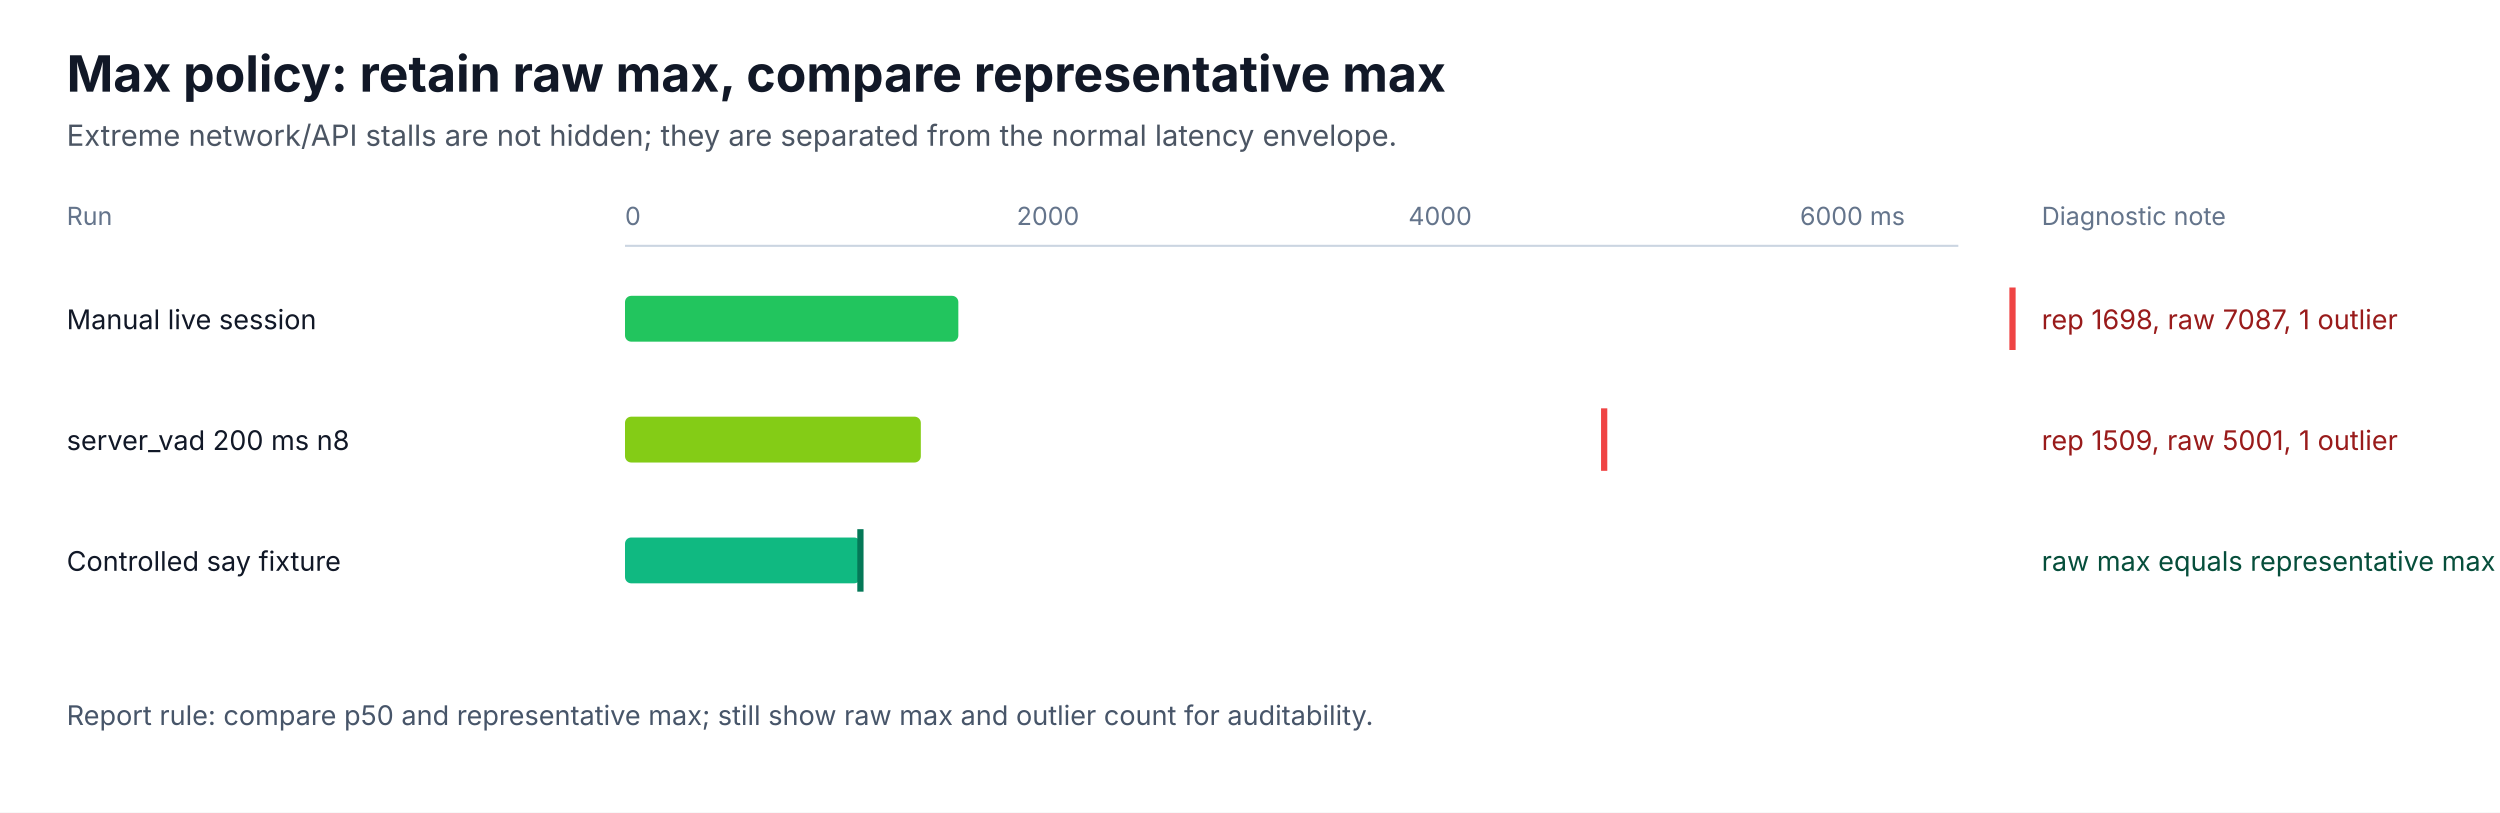
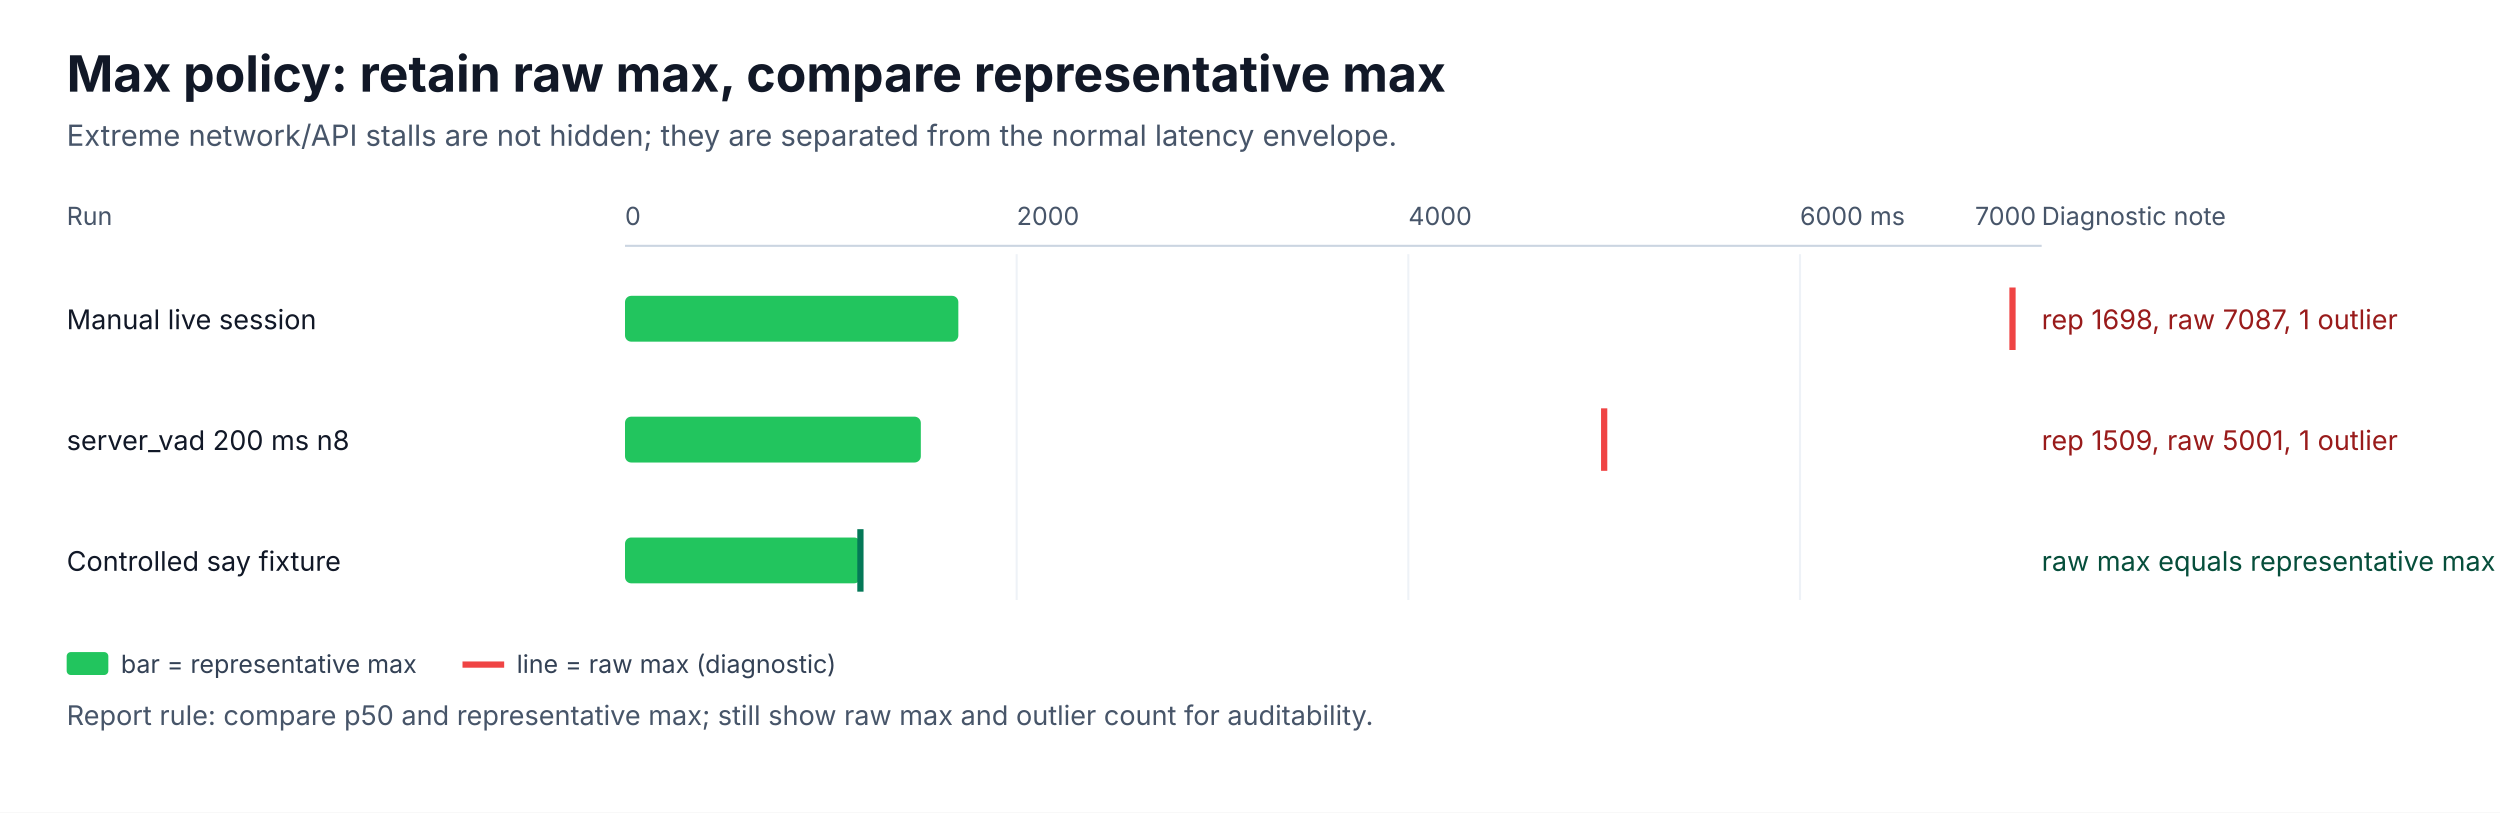
<svg xmlns="http://www.w3.org/2000/svg" width="1200" height="390" viewBox="0 0 1200 390" role="img" aria-labelledby="title desc">
  <rect width="1200" height="390" fill="#ffffff" />
  <text x="32" y="44" font-family="Inter, Arial, sans-serif" font-size="24" font-weight="700" fill="#111827">Max policy: retain raw max, compare representative max</text>
-   <text x="32" y="70" font-family="Inter, Arial, sans-serif" font-size="14" fill="#4b5563">Extreme network/API stalls are not hidden; they are separated from the normal latency envelope.</text>
+   <text x="32" y="70" font-family="Inter, Arial, sans-serif" font-size="14" fill="#475569">Extreme network/API stalls are not hidden; they are separated from the normal latency envelope.</text>
  <g font-family="Inter, Arial, sans-serif" font-size="12">
-     <text x="32" y="108" fill="#64748b">Run</text>
-     <text x="300" y="108" fill="#64748b">0</text>
-     <text x="488" y="108" fill="#64748b">2000</text>
-     <text x="676" y="108" fill="#64748b">4000</text>
-     <text x="864" y="108" fill="#64748b">6000 ms</text>
-     <text x="980" y="108" fill="#64748b">Diagnostic note</text>
-     <line x1="300" y1="118" x2="940" y2="118" stroke="#cbd5e1" />
+     <text x="32" y="108" fill="#475569">Run</text>
+     <text x="300" y="108" fill="#475569">0</text>
+     <text x="488" y="108" fill="#475569">2000</text>
+     <text x="676" y="108" fill="#475569">4000</text>
+     <text x="864" y="108" fill="#475569">6000 ms</text>
+     <text x="980" y="108" fill="#475569">Diagnostic note</text>
+     <text x="948" y="108" fill="#475569" font-family="Inter, Arial, sans-serif" font-size="12">7000</text>
+     <line x1="300" y1="118" x2="980" y2="118" stroke="#cbd5e1" />
+   </g>
+   <g stroke="#eef2f7" stroke-width="1">
+     <line x1="488" y1="122" x2="488" y2="288" />
+     <line x1="676" y1="122" x2="676" y2="288" />
+     <line x1="864" y1="122" x2="864" y2="288" />
  </g>
  <g font-family="Inter, Arial, sans-serif" font-size="13">
    <text x="32" y="158" fill="#111827">Manual live session</text>
    <rect x="300" y="142" width="160" height="22" rx="3" fill="#22c55e" />
    <line x1="966" y1="138" x2="966" y2="168" stroke="#ef4444" stroke-width="3" />
    <text x="980" y="158" fill="#991b1b">rep 1698, raw 7087, 1 outlier</text>
    <text x="32" y="216" fill="#111827">server_vad 200 ms n8</text>
-     <rect x="300" y="200" width="142" height="22" rx="3" fill="#84cc16" />
+     <rect x="300" y="200" width="142" height="22" rx="3" fill="#22c55e" />
    <line x1="770" y1="196" x2="770" y2="226" stroke="#ef4444" stroke-width="3" />
    <text x="980" y="216" fill="#991b1b">rep 1509, raw 5001, 1 outlier</text>
    <text x="32" y="274" fill="#111827">Controlled say fixture</text>
-     <rect x="300" y="258" width="113" height="22" rx="3" fill="#10b981" />
+     <rect x="300" y="258" width="113" height="22" rx="3" fill="#22c55e" />
    <line x1="413" y1="254" x2="413" y2="284" stroke="#047857" stroke-width="3" />
    <text x="980" y="274" fill="#064e3b">raw max equals representative max 1203</text>
  </g>
+   <g font-family="Inter, Arial, sans-serif" font-size="12" fill="#334155">
+     <rect x="32" y="313" width="20" height="11" rx="2" fill="#22c55e" />
+     <text x="58" y="323">bar = representative max</text>
+     <line x1="222" y1="319" x2="242" y2="319" stroke="#ef4444" stroke-width="3" />
+     <text x="248" y="323">line = raw max (diagnostic)</text>
+   </g>
  <text x="32" y="348" font-family="Inter, Arial, sans-serif" font-size="13" fill="#475569">Report rule: compare p50 and representative max; still show raw max and outlier count for auditability.</text>
</svg>
